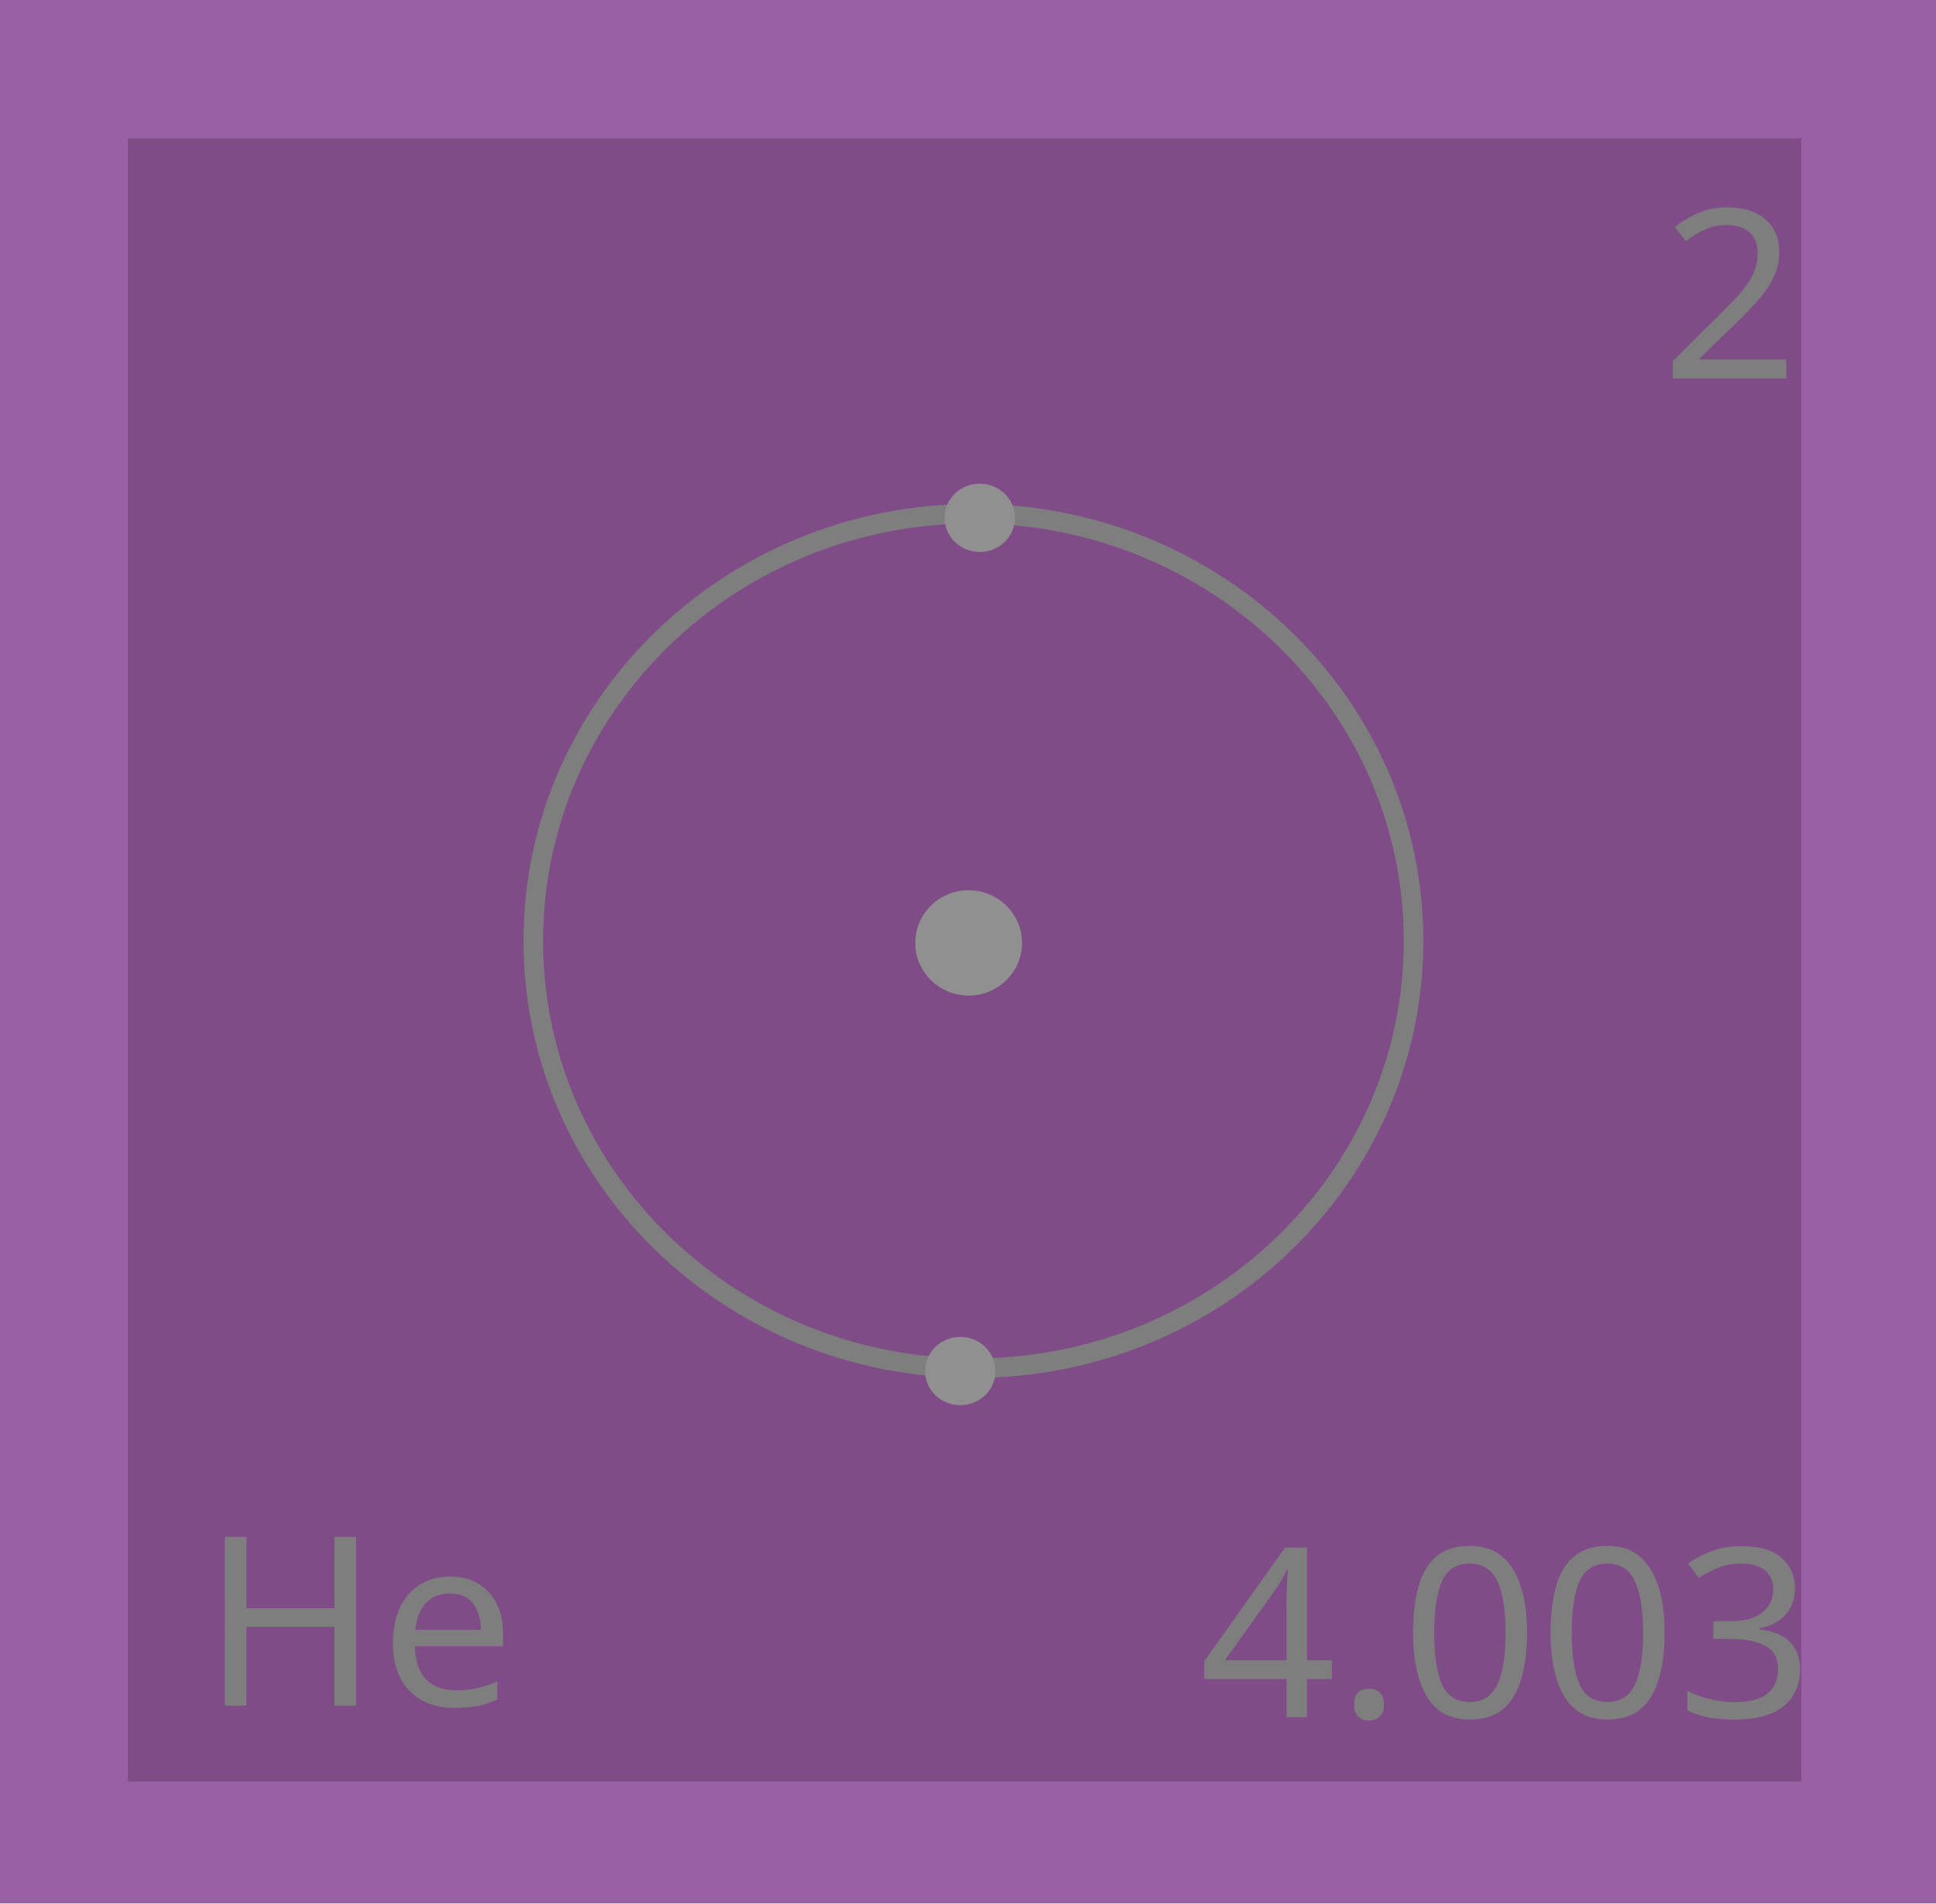
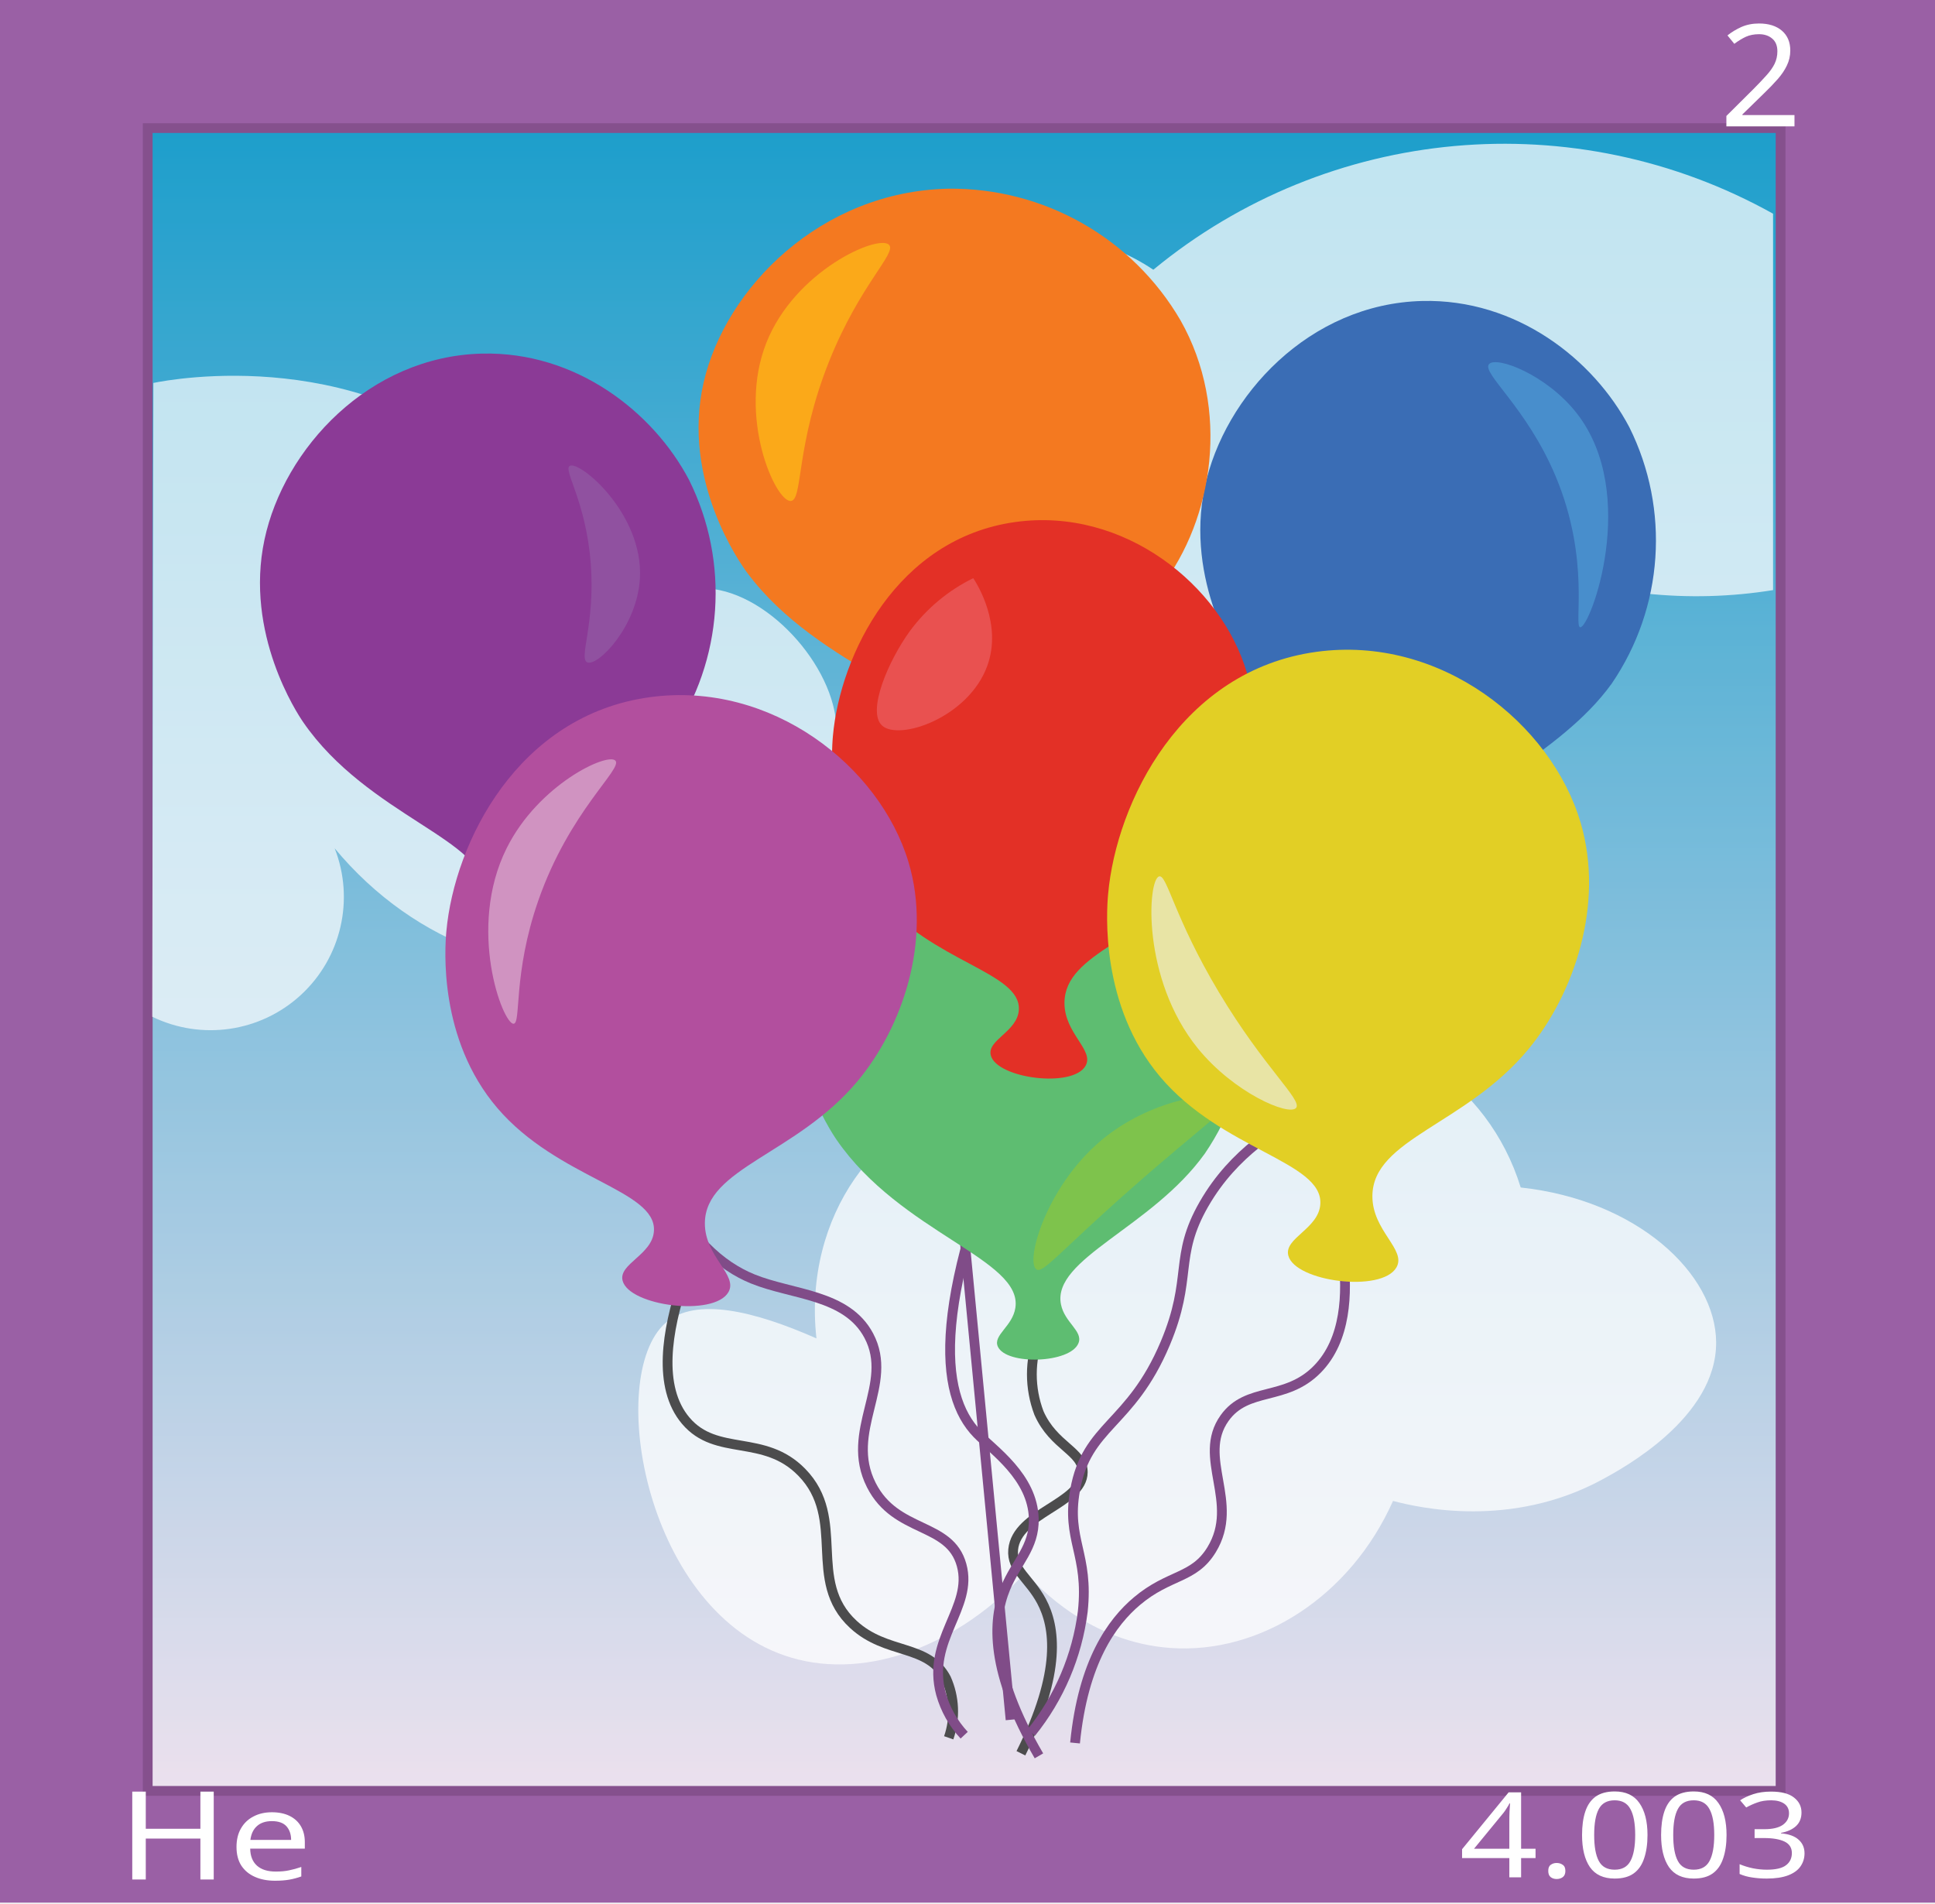
- <svg xmlns="http://www.w3.org/2000/svg" id="Layer_1" data-name="Layer 1" viewBox="0 0 197.803 194.496">
+ <svg xmlns="http://www.w3.org/2000/svg" id="Layer_1" data-name="Layer 1" viewBox="0 0 197.803 194.602">
  <defs>
-     <style>.cls-1{fill:#9a60a5;stroke:#9a60a5;}.cls-1,.cls-2,.cls-3{stroke-miterlimit:10;}.cls-2{fill:#7f4c87;stroke:#804c88;}.cls-3{fill:none;stroke:#7e7e7f;stroke-width:2px;}.cls-4{fill:#919091;}.cls-5{font-size:24.158px;fill:#7e7e7f;font-family:Ubuntu;}</style>
+     <style>.cls-1{fill:#9a60a5;stroke:#9a60a5;}.cls-1,.cls-10,.cls-2,.cls-9{stroke-miterlimit:10;}.cls-10,.cls-2{stroke:#804c88;}.cls-2{opacity:0.81;fill:url(#linear-gradient);}.cls-3{font-size:12.588px;}.cls-3,.cls-4,.cls-5,.cls-6,.cls-7,.cls-8{fill:#fff;}.cls-3,.cls-4,.cls-5{font-family:Ubuntu;}.cls-4{font-size:14.517px;}.cls-5{font-size:12.106px;}.cls-6{opacity:0.69;}.cls-7{opacity:0.75;}.cls-8{opacity:0.72;}.cls-10,.cls-9{fill:none;}.cls-9{stroke:#4c4c4d;}.cls-11{fill:#8b3a96;}.cls-12{fill:#5ebd71;}.cls-13{fill:#7ec34c;}.cls-14{fill:#3a6db5;}.cls-15{fill:#f47920;}.cls-16{fill:#e33026;}.cls-17{fill:#e2cf25;}.cls-18{fill:#b24f9e;}.cls-19{fill:#9051a0;}.cls-20{fill:#fba919;}.cls-21{fill:#d093c1;}.cls-22{fill:#488ecc;}.cls-23{fill:#e8e4a5;}.cls-24{fill:#e95150;}</style>
+     <linearGradient id="linear-gradient" x1="135.86" y1="193.043" x2="305.841" y2="193.043" gradientUnits="userSpaceOnUse">
+       <stop offset="0" stop-color="#fff" />
+       <stop offset="1" stop-color="#00add4" />
+     </linearGradient>
  </defs>
  <rect class="cls-1" x="0.5" y="0.5" width="196.803" height="193.496" />
-   <rect class="cls-2" x="13.568" y="14.625" width="169.981" height="166.918" />
-   <ellipse class="cls-3" cx="99.456" cy="96.149" rx="44.969" ry="43.656" />
-   <ellipse class="cls-4" cx="98.967" cy="96.351" rx="5.453" ry="5.383" />
-   <ellipse class="cls-4" cx="98.112" cy="140.1" rx="3.598" ry="3.491" />
-   <ellipse class="cls-4" cx="100.103" cy="52.912" rx="3.598" ry="3.491" />
-   <text class="cls-5" transform="translate(20.58822 174.2873) scale(1.01704 1)">He</text>
-   <text class="cls-5" transform="translate(169.7308 38.66931) scale(1.01704 1)">2</text>
-   <text class="cls-5" transform="translate(122.5259 175.4781) scale(1.01704 1)">4.003</text>
+   <rect class="cls-2" x="135.86" y="109.584" width="169.981" height="166.918" transform="translate(-94.48436 318.9348) rotate(-90)" />
+   <text class="cls-3" transform="translate(12.04454 192.1345) scale(1.21127 1)">He</text>
+   <text class="cls-4" transform="translate(175.7617 12.91744) scale(1.01731 1)">2</text>
+   <text class="cls-5" transform="translate(149.1672 191.9124) scale(1.16673 1)">4.003</text>
+   <path class="cls-6" d="M137.97,134.105c1.834-.376,21.876-4.135,36.107,9.914A38.479,38.479,0,0,1,184.838,165.897c0.125-.768,1.485-8.523,6.815-10.401,6.187-2.18,14.03,4.858,15.781,11.477,2.644,9.992-7.713,22.369-19.368,25.824-10.876,3.224-23.328-1.187-31.563-11.119a13.622,13.622,0,0,1-18.651,17.216Q137.911,166.5,137.97,134.105Z" transform="translate(-122.2917 -94.95833)" />
+   <path class="cls-7" d="M277.745,216.351c-3.333-10.827-13.684-17.37-23.536-15.823-7.683,1.206-14.17,7.193-16.614,15.229-0.422-.54-7.212-8.979-16.218-7.911-9.019,1.069-17.034,11.288-15.625,23.932-6.309-2.788-12.364-4.277-15.427-1.582-6.203,5.458-2.1,29.805,12.856,34.217,7.861,2.319,17.19-1.322,23.932-8.703,1.351,1.531,6.621,7.136,14.834,7.714,9.229,0.649,18.411-5.315,22.745-15.032,2.705,0.717,12.079,2.844,21.361-2.176,2.119-1.146,11.713-6.334,11.669-14.043C297.682,225.142,289.632,217.635,277.745,216.351Z" transform="translate(-122.2917 -94.95833)" />
+   <path class="cls-8" d="M303.542,116.805a56.401,56.401,0,0,0-63.353,5.727c-9.936-6.652-22.17-3.025-25.95,4.653-2.786,5.659-1.026,13.611,4.653,19.149,0.618,3.866,2.536,11.866,8.948,15.928,9.874,6.254,27.812,1.526,39.909-15.033a50.527,50.527,0,0,0,22.773,8.404,49.221,49.221,0,0,0,13.02-.351V116.805Z" transform="translate(-122.2917 -94.95833)" />
+   <path class="cls-9" d="M192.13,225.963c-1.651,4.971-2.661,10.781.264,14.23,3.148,3.713,7.979,1.3,11.858,5.27,4.665,4.775.417,11.069,5.27,15.548,3.413,3.149,7.596,1.959,9.487,5.534a8.237,8.237,0,0,1,.264,6.061" transform="translate(-122.2917 -94.95833)" />
+   <path class="cls-9" d="M228.496,231.497a11.153,11.153,0,0,0,0,7.906c1.51,3.417,4.506,3.893,4.48,6.061-0.039,3.245-6.771,4.127-7.115,7.906-0.186,2.041,1.67,2.967,2.899,5.27,1.399,2.621,2.07,7.181-2.108,15.548" transform="translate(-122.2917 -94.95833)" />
+   <path class="cls-10" d="M259.592,223.328c0.452,3.844.311,8.585-2.635,11.595-3.244,3.314-7.17,1.751-9.487,5.007-2.873,4.038,1.619,8.617-1.318,13.44-1.826,2.999-4.316,2.465-7.642,5.27-2.539,2.142-5.496,6.172-6.324,14.494" transform="translate(-122.2917 -94.95833)" />
+   <path class="cls-10" d="M183.961,187.226c1.922,26.972,8.785,35.83,15.284,38.474,4.052,1.648,9.601,1.548,11.858,5.797,2.652,4.991-2.551,9.743.264,15.284,2.52,4.961,8.008,3.747,9.223,8.169,1.202,4.373-3.605,7.598-2.108,13.176a10.267,10.267,0,0,0,2.372,4.216" transform="translate(-122.2917 -94.95833)" />
+   <path class="cls-10" d="M227.706,204.355c-10.595,23.781-9.343,33.211-5.534,37.156,1.623,1.681,5.691,4.417,5.797,8.696,0.074,2.96-1.803,4.444-2.899,7.115-1.356,3.303-1.574,8.56,3.426,17.129" transform="translate(-122.2917 -94.95833)" />
+   <line class="cls-10" x1="92.501" y1="63.017" x2="103.306" y2="175.804" />
+   <path class="cls-10" d="M264.335,165.09c2.224,29.079-3.326,39.673-9.223,43.744-2.034,1.404-6.615,3.763-9.75,9.223-3.116,5.428-1.116,7.498-3.953,14.23-3.561,8.45-8.029,8.313-9.223,15.021-0.905,5.082,1.422,6.503.791,12.385a24.667,24.667,0,0,1-5.27,12.385" transform="translate(-122.2917 -94.95833)" />
+   <path class="cls-11" d="M171.567,185.982c0.783-4.985-11.72-7.639-18.292-17.216-0.563-.82-6.002-9.005-3.945-18.651,1.985-9.311,10.687-18.733,22.237-19.009,9.602-.23,17.5,5.949,21.162,12.912a25.956,25.956,0,0,1-1.793,26.183c-5.441,7.592-15.645,10.748-14.705,15.423,0.374,1.862,2.267,2.721,1.793,3.945-0.81,2.094-7.395,2.289-8.249.359C169.261,188.769,171.269,187.878,171.567,185.982Z" transform="translate(-122.2917 -94.95833)" />
+   <path class="cls-12" d="M226.085,228.664c0.783-4.985-11.72-7.639-18.292-17.216-0.563-.82-6.002-9.005-3.945-18.651,1.985-9.311,10.687-18.733,22.237-19.009,9.602-.23,17.5,5.949,21.162,12.912a25.956,25.956,0,0,1-1.793,26.183c-5.441,7.592-15.645,10.748-14.705,15.423,0.374,1.862,2.267,2.721,1.793,3.945-0.81,2.094-7.395,2.289-8.249.359C223.778,231.451,225.787,230.56,226.085,228.664Z" transform="translate(-122.2917 -94.95833)" />
+   <path class="cls-13" d="M247.605,207.503c0.409,0.825-2.183,2.351-9.684,8.967-7.479,6.596-9.008,8.701-9.684,8.249-1.185-.792,1.083-8.897,7.173-13.629C240.382,207.226,247.01,206.302,247.605,207.503Z" transform="translate(-122.2917 -94.95833)" />
+   <path class="cls-14" d="M267.69,180.602c0.783-4.985-11.72-7.639-18.292-17.216-0.563-.82-6.002-9.005-3.945-18.651,1.985-9.311,10.687-18.733,22.237-19.009,9.602-.23,17.5,5.949,21.162,12.912a25.956,25.956,0,0,1-1.793,26.183c-5.441,7.592-15.645,10.748-14.705,15.423,0.374,1.862,2.267,2.721,1.793,3.945-0.81,2.094-7.395,2.289-8.249.359C265.384,183.389,267.393,182.498,267.69,180.602Z" transform="translate(-122.2917 -94.95833)" />
+   <path class="cls-15" d="M219.197,171.415c0.88-5.193-13.164-7.958-20.545-17.935-0.632-.855-6.742-9.38-4.431-19.429,2.23-9.699,12.004-19.515,24.977-19.803A27.116,27.116,0,0,1,242.965,127.7c5.138,9.061,3.369,20.309-2.014,27.275-6.111,7.909-17.572,11.197-16.517,16.066,0.42,1.94,2.546,2.835,2.014,4.11-0.91,2.181-8.305,2.385-9.266.374C216.606,174.318,218.862,173.39,219.197,171.415Z" transform="translate(-122.2917 -94.95833)" />
+   <path class="cls-16" d="M212.097,186.7c-5.389-6.434-4.804-14.915-4.663-16.499,0.744-8.335,6.568-20.205,18.651-21.879,11.124-1.541,21.045,6.462,23.672,15.423,2.16,7.368-.588,15.462-4.663,20.444-5.604,6.853-13.954,8.107-13.988,13.271-0.021,3.152,3.076,4.843,2.152,6.456-1.324,2.312-9.083,1.285-9.684-1.076-0.402-1.581,2.748-2.416,2.869-4.663C226.651,194.34,217.647,193.328,212.097,186.7Z" transform="translate(-122.2917 -94.95833)" />
+   <path class="cls-17" d="M240.888,205.036c-6.15-7.283-5.482-16.883-5.321-18.676,0.849-9.435,7.496-22.871,21.285-24.766,12.695-1.744,24.018,7.314,27.016,17.458,2.465,8.34-.671,17.502-5.321,23.142-6.396,7.757-15.925,9.177-15.964,15.022-0.024,3.568,3.51,5.482,2.456,7.308-1.511,2.617-10.366,1.455-11.052-1.218-0.459-1.79,3.136-2.735,3.275-5.278C257.498,213.683,247.223,212.538,240.888,205.036Z" transform="translate(-122.2917 -94.95833)" />
+   <path class="cls-18" d="M173.125,208.221c-6.015-7.041-5.363-16.321-5.205-18.054,0.83-9.121,7.332-22.109,20.82-23.941,12.418-1.686,23.493,7.071,26.426,16.876,2.411,8.062-.656,16.919-5.205,22.371-6.256,7.499-15.577,8.871-15.615,14.521-0.023,3.449,3.434,5.299,2.402,7.064-1.478,2.53-10.14,1.406-10.81-1.177-0.449-1.73,3.067-2.644,3.203-5.102C189.372,216.58,179.321,215.473,173.125,208.221Z" transform="translate(-122.2917 -94.95833)" />
+   <path class="cls-19" d="M180.534,142.583c1-.578,7.526,4.881,7.173,11.477-0.264,4.942-4.311,9.057-5.38,8.608-0.911-.383.816-3.878,0.359-10.043C182.211,146.221,179.827,142.992,180.534,142.583Z" transform="translate(-122.2917 -94.95833)" />
+   <path class="cls-20" d="M213.173,119.987c-1.084-1.113-9.642,2.639-12.553,10.043-2.959,7.524.931,16.234,2.511,16.14,1.257-.075.466-5.693,3.945-14.347C210.218,124.007,213.986,120.822,213.173,119.987Z" transform="translate(-122.2917 -94.95833)" />
+   <path class="cls-21" d="M185.196,172.712c-0.823-.844-7.874,2.442-11.119,8.967-4.077,8.198-.389,17.979.717,17.933,0.792-.033-0.084-5.083,2.511-12.553C180.503,177.853,185.997,173.533,185.196,172.712Z" transform="translate(-122.2917 -94.95833)" />
+   <path class="cls-22" d="M274.505,132.182c0.742-.858,5.874,1.063,8.967,5.021,6.447,8.252,1.375,21.951.359,21.879-0.713-.051,1.084-6.844-2.511-15.423C278.348,136.567,273.719,133.092,274.505,132.182Z" transform="translate(-122.2917 -94.95833)" />
+   <path class="cls-23" d="M240.79,184.548c-1.195.289-1.82,10.472,3.945,17.575,3.707,4.567,9.312,6.945,10.043,6.097,0.686-.796-3.241-4.063-7.891-11.836C242.316,188.742,241.596,184.353,240.79,184.548Z" transform="translate(-122.2917 -94.95833)" />
+   <path class="cls-24" d="M221.781,154.061a17.777,17.777,0,0,0-6.456,5.38c-2.216,3.036-4.442,8.238-2.869,9.684,1.747,1.607,8.845-.816,10.76-6.097C224.763,158.761,222.185,154.68,221.781,154.061Z" transform="translate(-122.2917 -94.95833)" />
</svg>
